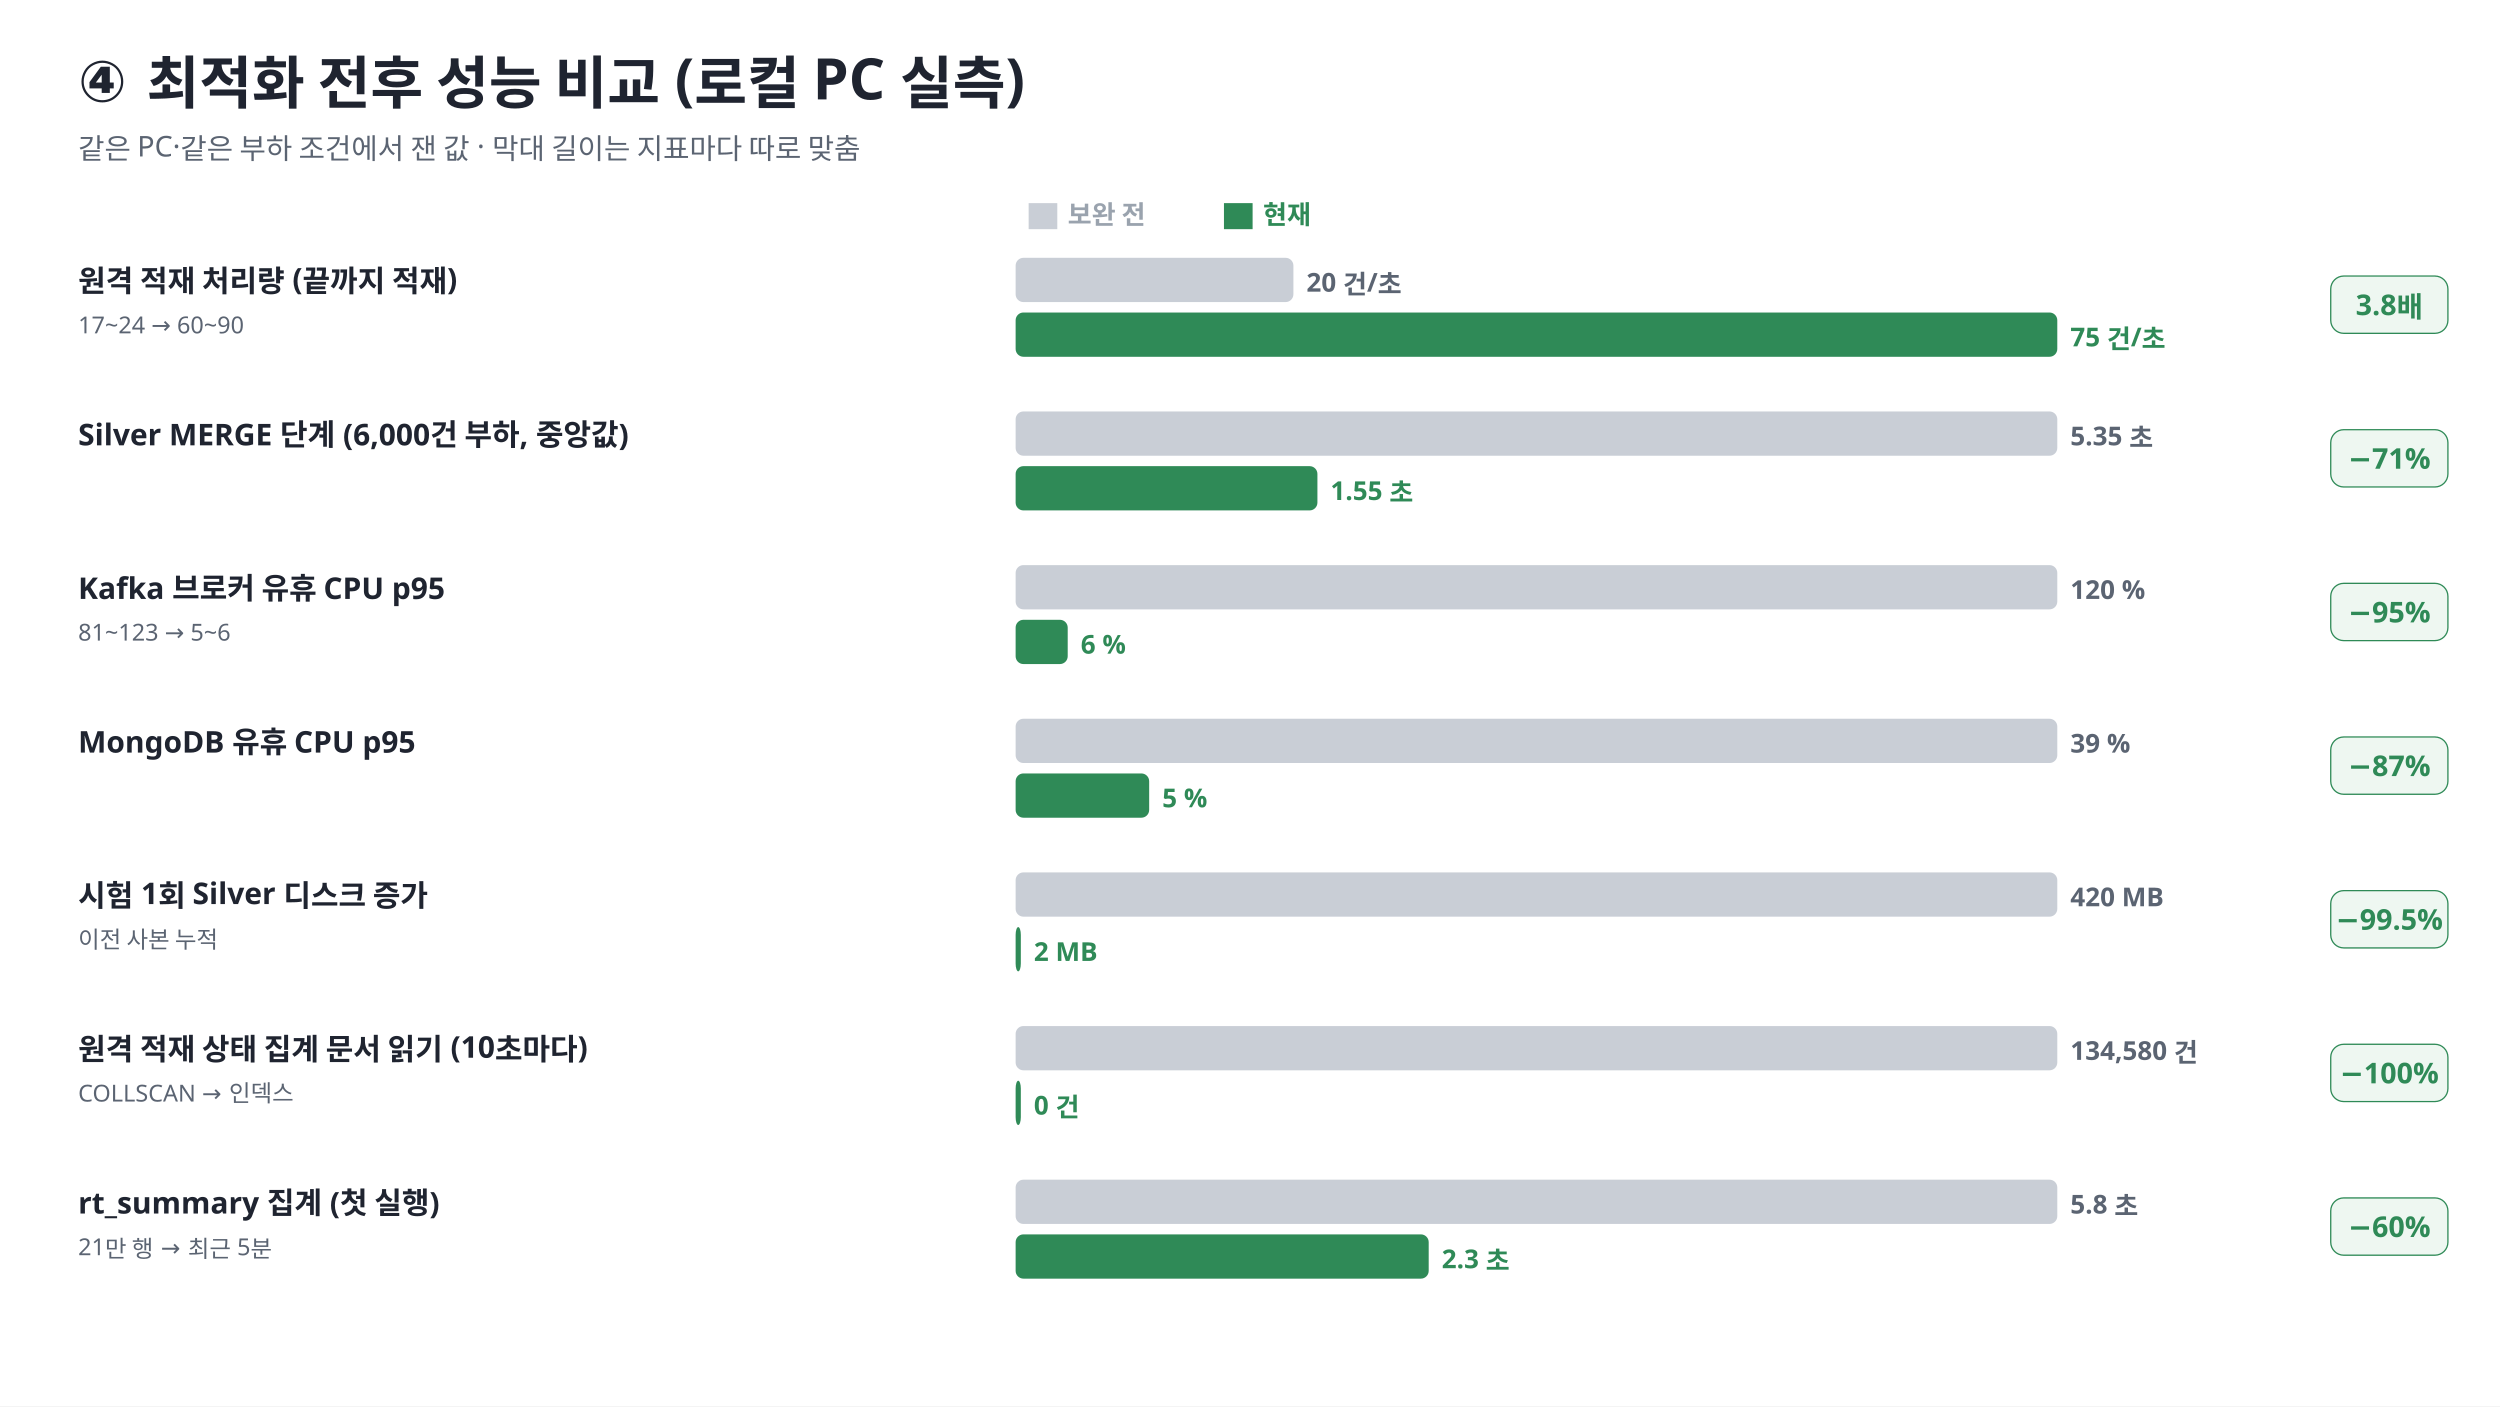
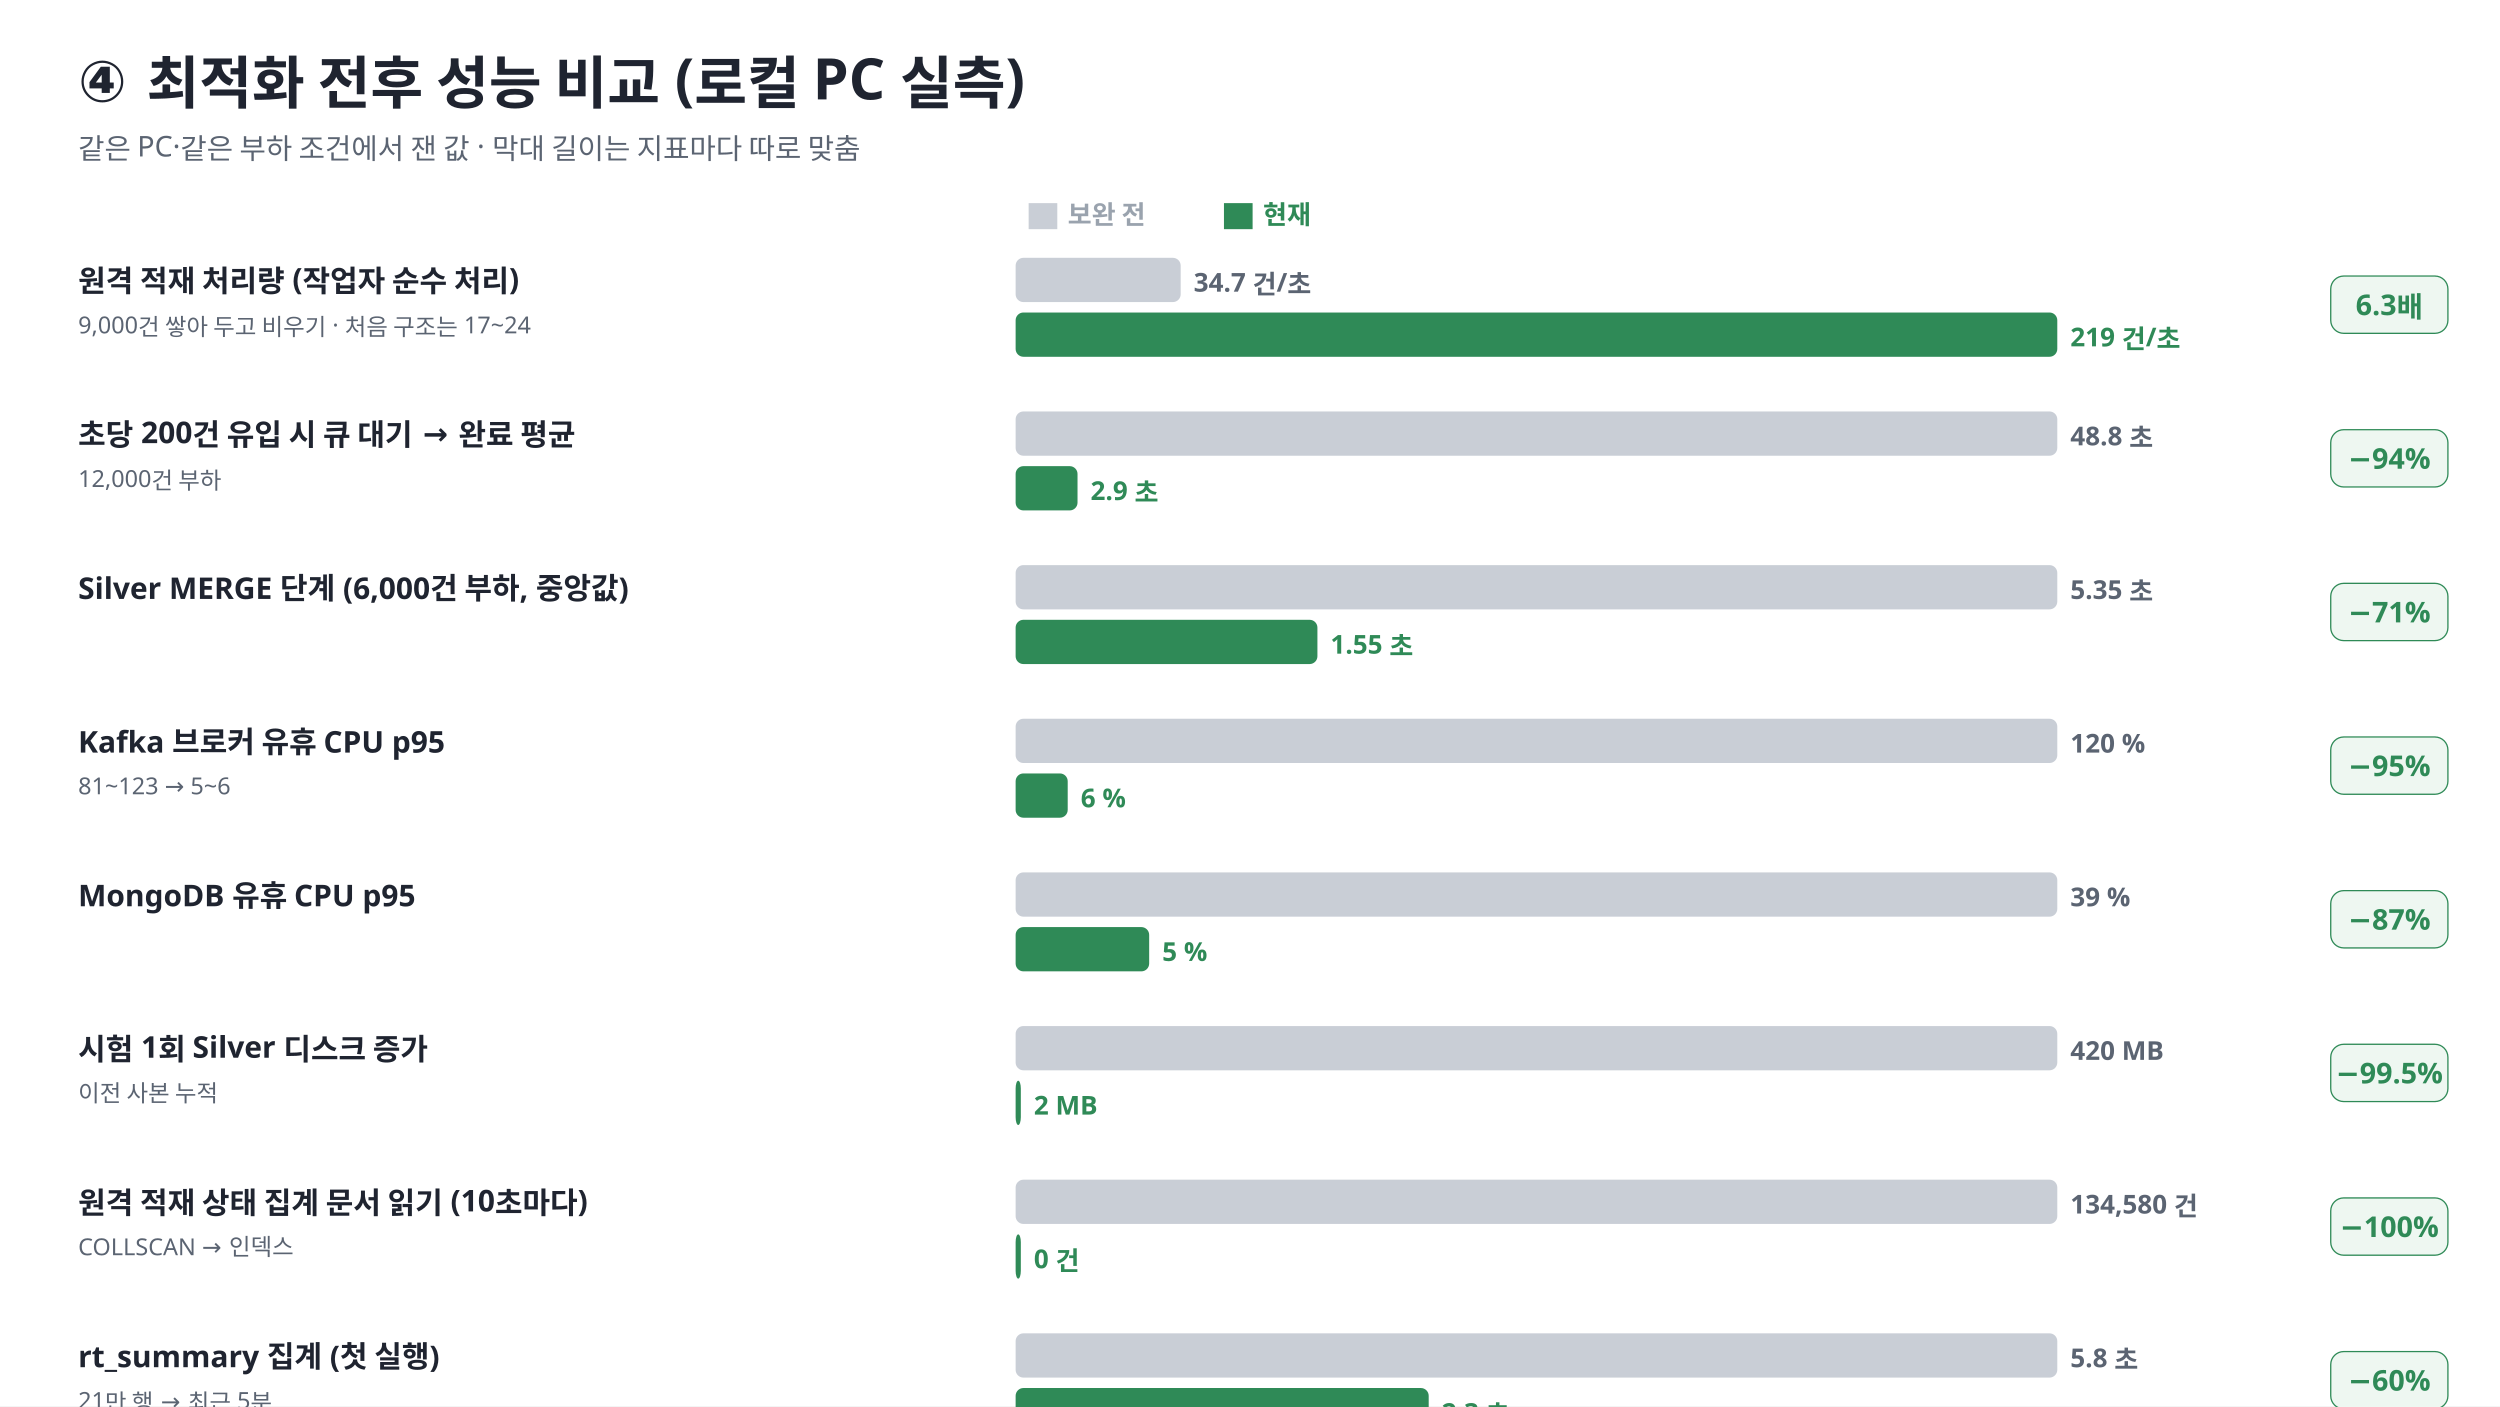
<svg xmlns="http://www.w3.org/2000/svg" width="1920" height="1080" viewBox="0 0 1920 1080" font-family="'Malgun Gothic','Apple SD Gothic Neo',sans-serif">
  <defs>
    <marker id="md" viewBox="0 0 10 10" refX="9" refY="5" markerWidth="7" markerHeight="7" orient="auto-start-reverse">
      <path d="M0,0 L10,5 L0,10 z" fill="#2f6f4f" />
    </marker>
    <marker id="mr" viewBox="0 0 10 10" refX="9" refY="5" markerWidth="7" markerHeight="7" orient="auto-start-reverse">
      <path d="M0,0 L10,5 L0,10 z" fill="#c0392b" />
    </marker>
    <marker id="mb" viewBox="0 0 10 10" refX="9" refY="5" markerWidth="7" markerHeight="7" orient="auto-start-reverse">
      <path d="M0,0 L10,5 L0,10 z" fill="#3b78c2" />
    </marker>
  </defs>
  <rect width="1920" height="1080" fill="#ffffff" />
  <text x="60" y="78" font-size="44" font-weight="800" fill="#1f2430">④ 최적화 전후 성능 비교 (로컬 PC 실측)</text>
  <text x="60" y="122" font-size="22" fill="#5b6472">같은 PC·같은 부하 조건에서 잰 값 · 막대 길이는 지표마다 따로 맞춤</text>
  <text x="820" y="172" font-size="20" font-weight="700" fill="#9aa3ae" text-anchor="start" xml:space="preserve">보완 전</text>
  <rect x="790" y="156" width="22" height="20" fill="#c9ced6" />
  <text x="970" y="172" font-size="20" font-weight="700" fill="#2f8a57" text-anchor="start" xml:space="preserve">현재</text>
  <rect x="940" y="156" width="22" height="20" fill="#2f8a57" />
-   <text x="60" y="224" font-size="23" font-weight="700" fill="#1f2430" text-anchor="start" xml:space="preserve">원격 적재 처리량 (끝까지 적재)</text>
-   <text x="60" y="256" font-size="18" font-weight="400" fill="#5b6472" text-anchor="start" xml:space="preserve">17~24 → 60~90</text>
-   <rect x="780" y="198" width="213.333" height="34" rx="6" fill="#c9ced6" />
-   <text x="1003.333" y="224" font-size="20" font-weight="700" fill="#5b6472" text-anchor="start" xml:space="preserve">20 건/초</text>
+   <text x="60" y="224" font-size="23" font-weight="700" fill="#1f2430" text-anchor="start" xml:space="preserve">원격 적재 처리량 (작업자 순수 처리)</text>
+   <text x="60" y="256" font-size="18" font-weight="400" fill="#5b6472" text-anchor="start" xml:space="preserve">9,000건 쌓아 두고 비우기 · 처음 구조는 17~24</text>
+   <rect x="780" y="198" width="126.758" height="34" rx="6" fill="#c9ced6" />
+   <text x="916.758" y="224" font-size="20" font-weight="700" fill="#5b6472" text-anchor="start" xml:space="preserve">34.7 건/초</text>
  <rect x="780" y="240" width="800.0" height="34" rx="6" fill="#2f8a57" />
-   <text x="1590.0" y="266" font-size="20" font-weight="800" fill="#2f8a57" text-anchor="start" xml:space="preserve">75 건/초</text>
+   <text x="1590.0" y="266" font-size="20" font-weight="800" fill="#2f8a57" text-anchor="start" xml:space="preserve">219 건/초</text>
  <rect x="1790" y="212" width="90" height="44" rx="10" fill="#eef7f1" stroke="#2f8a57" />
-   <text x="1835" y="242" font-size="22" font-weight="800" fill="#2f8a57" text-anchor="middle" xml:space="preserve">3.8배</text>
-   <text x="60" y="342" font-size="23" font-weight="700" fill="#1f2430" text-anchor="start" xml:space="preserve">Silver MERGE 단계 (6,000건 부하, 중앙값)</text>
+   <text x="1835" y="242" font-size="22" font-weight="800" fill="#2f8a57" text-anchor="middle" xml:space="preserve">6.3배</text>
+   <text x="60" y="342" font-size="23" font-weight="700" fill="#1f2430" text-anchor="start" xml:space="preserve">초당 200건 유입 시 큐 대기 → 완료 평균</text>
+   <text x="60" y="374" font-size="18" font-weight="400" fill="#5b6472" text-anchor="start" xml:space="preserve">12,000건 부하</text>
  <rect x="780" y="316" width="800.0" height="34" rx="6" fill="#c9ced6" />
-   <text x="1590.0" y="342" font-size="20" font-weight="700" fill="#5b6472" text-anchor="start" xml:space="preserve">5.35 초</text>
-   <rect x="780" y="358" width="231.776" height="34" rx="6" fill="#2f8a57" />
-   <text x="1021.776" y="384" font-size="20" font-weight="800" fill="#2f8a57" text-anchor="start" xml:space="preserve">1.55 초</text>
+   <text x="1590.0" y="342" font-size="20" font-weight="700" fill="#5b6472" text-anchor="start" xml:space="preserve">48.8 초</text>
+   <rect x="780" y="358" width="47.541" height="34" rx="6" fill="#2f8a57" />
+   <text x="837.541" y="384" font-size="20" font-weight="800" fill="#2f8a57" text-anchor="start" xml:space="preserve">2.9 초</text>
  <rect x="1790" y="330" width="90" height="44" rx="10" fill="#eef7f1" stroke="#2f8a57" />
-   <text x="1835" y="360" font-size="22" font-weight="800" fill="#2f8a57" text-anchor="middle" xml:space="preserve">−71%</text>
-   <text x="60" y="460" font-size="23" font-weight="700" fill="#1f2430" text-anchor="start" xml:space="preserve">Kafka 브로커 유휴 CPU p95</text>
-   <text x="60" y="492" font-size="18" font-weight="400" fill="#5b6472" text-anchor="start" xml:space="preserve">81~123 → 5~6</text>
+   <text x="1835" y="360" font-size="22" font-weight="800" fill="#2f8a57" text-anchor="middle" xml:space="preserve">−94%</text>
+   <text x="60" y="460" font-size="23" font-weight="700" fill="#1f2430" text-anchor="start" xml:space="preserve">Silver MERGE 단계 (6,000건 부하, 중앙값)</text>
  <rect x="780" y="434" width="800.0" height="34" rx="6" fill="#c9ced6" />
-   <text x="1590.0" y="460" font-size="20" font-weight="700" fill="#5b6472" text-anchor="start" xml:space="preserve">120 %</text>
-   <rect x="780" y="476" width="40.0" height="34" rx="6" fill="#2f8a57" />
-   <text x="830.0" y="502" font-size="20" font-weight="800" fill="#2f8a57" text-anchor="start" xml:space="preserve">6 %</text>
+   <text x="1590.0" y="460" font-size="20" font-weight="700" fill="#5b6472" text-anchor="start" xml:space="preserve">5.35 초</text>
+   <rect x="780" y="476" width="231.776" height="34" rx="6" fill="#2f8a57" />
+   <text x="1021.776" y="502" font-size="20" font-weight="800" fill="#2f8a57" text-anchor="start" xml:space="preserve">1.55 초</text>
  <rect x="1790" y="448" width="90" height="44" rx="10" fill="#eef7f1" stroke="#2f8a57" />
-   <text x="1835" y="478" font-size="22" font-weight="800" fill="#2f8a57" text-anchor="middle" xml:space="preserve">−95%</text>
-   <text x="60" y="578" font-size="23" font-weight="700" fill="#1f2430" text-anchor="start" xml:space="preserve">MongoDB 유휴 CPU p95</text>
+   <text x="1835" y="478" font-size="22" font-weight="800" fill="#2f8a57" text-anchor="middle" xml:space="preserve">−71%</text>
+   <text x="60" y="578" font-size="23" font-weight="700" fill="#1f2430" text-anchor="start" xml:space="preserve">Kafka 브로커 유휴 CPU p95</text>
+   <text x="60" y="610" font-size="18" font-weight="400" fill="#5b6472" text-anchor="start" xml:space="preserve">81~123 → 5~6</text>
  <rect x="780" y="552" width="800.0" height="34" rx="6" fill="#c9ced6" />
-   <text x="1590.0" y="578" font-size="20" font-weight="700" fill="#5b6472" text-anchor="start" xml:space="preserve">39 %</text>
-   <rect x="780" y="594" width="102.564" height="34" rx="6" fill="#2f8a57" />
-   <text x="892.564" y="620" font-size="20" font-weight="800" fill="#2f8a57" text-anchor="start" xml:space="preserve">5 %</text>
+   <text x="1590.0" y="578" font-size="20" font-weight="700" fill="#5b6472" text-anchor="start" xml:space="preserve">120 %</text>
+   <rect x="780" y="594" width="40.0" height="34" rx="6" fill="#2f8a57" />
+   <text x="830.0" y="620" font-size="20" font-weight="800" fill="#2f8a57" text-anchor="start" xml:space="preserve">6 %</text>
  <rect x="1790" y="566" width="90" height="44" rx="10" fill="#eef7f1" stroke="#2f8a57" />
-   <text x="1835" y="596" font-size="22" font-weight="800" fill="#2f8a57" text-anchor="middle" xml:space="preserve">−87%</text>
-   <text x="60" y="696" font-size="23" font-weight="700" fill="#1f2430" text-anchor="start" xml:space="preserve">시험 1회 Silver 디스크 증가</text>
-   <text x="60" y="728" font-size="18" font-weight="400" fill="#5b6472" text-anchor="start" xml:space="preserve">이전 사본 누적</text>
+   <text x="1835" y="596" font-size="22" font-weight="800" fill="#2f8a57" text-anchor="middle" xml:space="preserve">−95%</text>
+   <text x="60" y="696" font-size="23" font-weight="700" fill="#1f2430" text-anchor="start" xml:space="preserve">MongoDB 유휴 CPU p95</text>
  <rect x="780" y="670" width="800.0" height="34" rx="6" fill="#c9ced6" />
-   <text x="1590.0" y="696" font-size="20" font-weight="700" fill="#5b6472" text-anchor="start" xml:space="preserve">420 MB</text>
-   <rect x="780" y="712" width="4" height="34" rx="6" fill="#2f8a57" />
-   <text x="794" y="738" font-size="20" font-weight="800" fill="#2f8a57" text-anchor="start" xml:space="preserve">2 MB</text>
+   <text x="1590.0" y="696" font-size="20" font-weight="700" fill="#5b6472" text-anchor="start" xml:space="preserve">39 %</text>
+   <rect x="780" y="712" width="102.564" height="34" rx="6" fill="#2f8a57" />
+   <text x="892.564" y="738" font-size="20" font-weight="800" fill="#2f8a57" text-anchor="start" xml:space="preserve">5 %</text>
  <rect x="1790" y="684" width="90" height="44" rx="10" fill="#eef7f1" stroke="#2f8a57" />
-   <text x="1835" y="714" font-size="22" font-weight="800" fill="#2f8a57" text-anchor="middle" xml:space="preserve">−99.5%</text>
-   <text x="60" y="814" font-size="23" font-weight="700" fill="#1f2430" text-anchor="start" xml:space="preserve">원격 적재 상태 집계 문서 읽기 (10초마다)</text>
-   <text x="60" y="846" font-size="18" font-weight="400" fill="#5b6472" text-anchor="start" xml:space="preserve">COLLSCAN → 인덱스</text>
+   <text x="1835" y="714" font-size="22" font-weight="800" fill="#2f8a57" text-anchor="middle" xml:space="preserve">−87%</text>
+   <text x="60" y="814" font-size="23" font-weight="700" fill="#1f2430" text-anchor="start" xml:space="preserve">시험 1회 Silver 디스크 증가</text>
+   <text x="60" y="846" font-size="18" font-weight="400" fill="#5b6472" text-anchor="start" xml:space="preserve">이전 사본 누적</text>
  <rect x="780" y="788" width="800.0" height="34" rx="6" fill="#c9ced6" />
-   <text x="1590.0" y="814" font-size="20" font-weight="700" fill="#5b6472" text-anchor="start" xml:space="preserve">134,580 건</text>
+   <text x="1590.0" y="814" font-size="20" font-weight="700" fill="#5b6472" text-anchor="start" xml:space="preserve">420 MB</text>
  <rect x="780" y="830" width="4" height="34" rx="6" fill="#2f8a57" />
-   <text x="794" y="856" font-size="20" font-weight="800" fill="#2f8a57" text-anchor="start" xml:space="preserve">0 건</text>
+   <text x="794" y="856" font-size="20" font-weight="800" fill="#2f8a57" text-anchor="start" xml:space="preserve">2 MB</text>
  <rect x="1790" y="802" width="90" height="44" rx="10" fill="#eef7f1" stroke="#2f8a57" />
-   <text x="1835" y="832" font-size="22" font-weight="800" fill="#2f8a57" text-anchor="middle" xml:space="preserve">−100%</text>
-   <text x="60" y="932" font-size="23" font-weight="700" fill="#1f2430" text-anchor="start" xml:space="preserve">rt_summary 집계 (첫 실행)</text>
-   <text x="60" y="964" font-size="18" font-weight="400" fill="#5b6472" text-anchor="start" xml:space="preserve">21만 행 → 최근 5분</text>
+   <text x="1835" y="832" font-size="22" font-weight="800" fill="#2f8a57" text-anchor="middle" xml:space="preserve">−99.5%</text>
+   <text x="60" y="932" font-size="23" font-weight="700" fill="#1f2430" text-anchor="start" xml:space="preserve">원격 적재 상태 집계 문서 읽기 (10초마다)</text>
+   <text x="60" y="964" font-size="18" font-weight="400" fill="#5b6472" text-anchor="start" xml:space="preserve">COLLSCAN → 인덱스</text>
  <rect x="780" y="906" width="800.0" height="34" rx="6" fill="#c9ced6" />
-   <text x="1590.0" y="932" font-size="20" font-weight="700" fill="#5b6472" text-anchor="start" xml:space="preserve">5.8 초</text>
-   <rect x="780" y="948" width="317.241" height="34" rx="6" fill="#2f8a57" />
-   <text x="1107.241" y="974" font-size="20" font-weight="800" fill="#2f8a57" text-anchor="start" xml:space="preserve">2.3 초</text>
+   <text x="1590.0" y="932" font-size="20" font-weight="700" fill="#5b6472" text-anchor="start" xml:space="preserve">134,580 건</text>
+   <rect x="780" y="948" width="4" height="34" rx="6" fill="#2f8a57" />
+   <text x="794" y="974" font-size="20" font-weight="800" fill="#2f8a57" text-anchor="start" xml:space="preserve">0 건</text>
  <rect x="1790" y="920" width="90" height="44" rx="10" fill="#eef7f1" stroke="#2f8a57" />
-   <text x="1835" y="950" font-size="22" font-weight="800" fill="#2f8a57" text-anchor="middle" xml:space="preserve">−60%</text>
+   <text x="1835" y="950" font-size="22" font-weight="800" fill="#2f8a57" text-anchor="middle" xml:space="preserve">−100%</text>
+   <text x="60" y="1050" font-size="23" font-weight="700" fill="#1f2430" text-anchor="start" xml:space="preserve">rt_summary 집계 (첫 실행)</text>
+   <text x="60" y="1082" font-size="18" font-weight="400" fill="#5b6472" text-anchor="start" xml:space="preserve">21만 행 → 최근 5분</text>
+   <rect x="780" y="1024" width="800.0" height="34" rx="6" fill="#c9ced6" />
+   <text x="1590.0" y="1050" font-size="20" font-weight="700" fill="#5b6472" text-anchor="start" xml:space="preserve">5.8 초</text>
+   <rect x="780" y="1066" width="317.241" height="34" rx="6" fill="#2f8a57" />
+   <text x="1107.241" y="1092" font-size="20" font-weight="800" fill="#2f8a57" text-anchor="start" xml:space="preserve">2.3 초</text>
+   <rect x="1790" y="1038" width="90" height="44" rx="10" fill="#eef7f1" stroke="#2f8a57" />
+   <text x="1835" y="1068" font-size="22" font-weight="800" fill="#2f8a57" text-anchor="middle" xml:space="preserve">−60%</text>
</svg>
